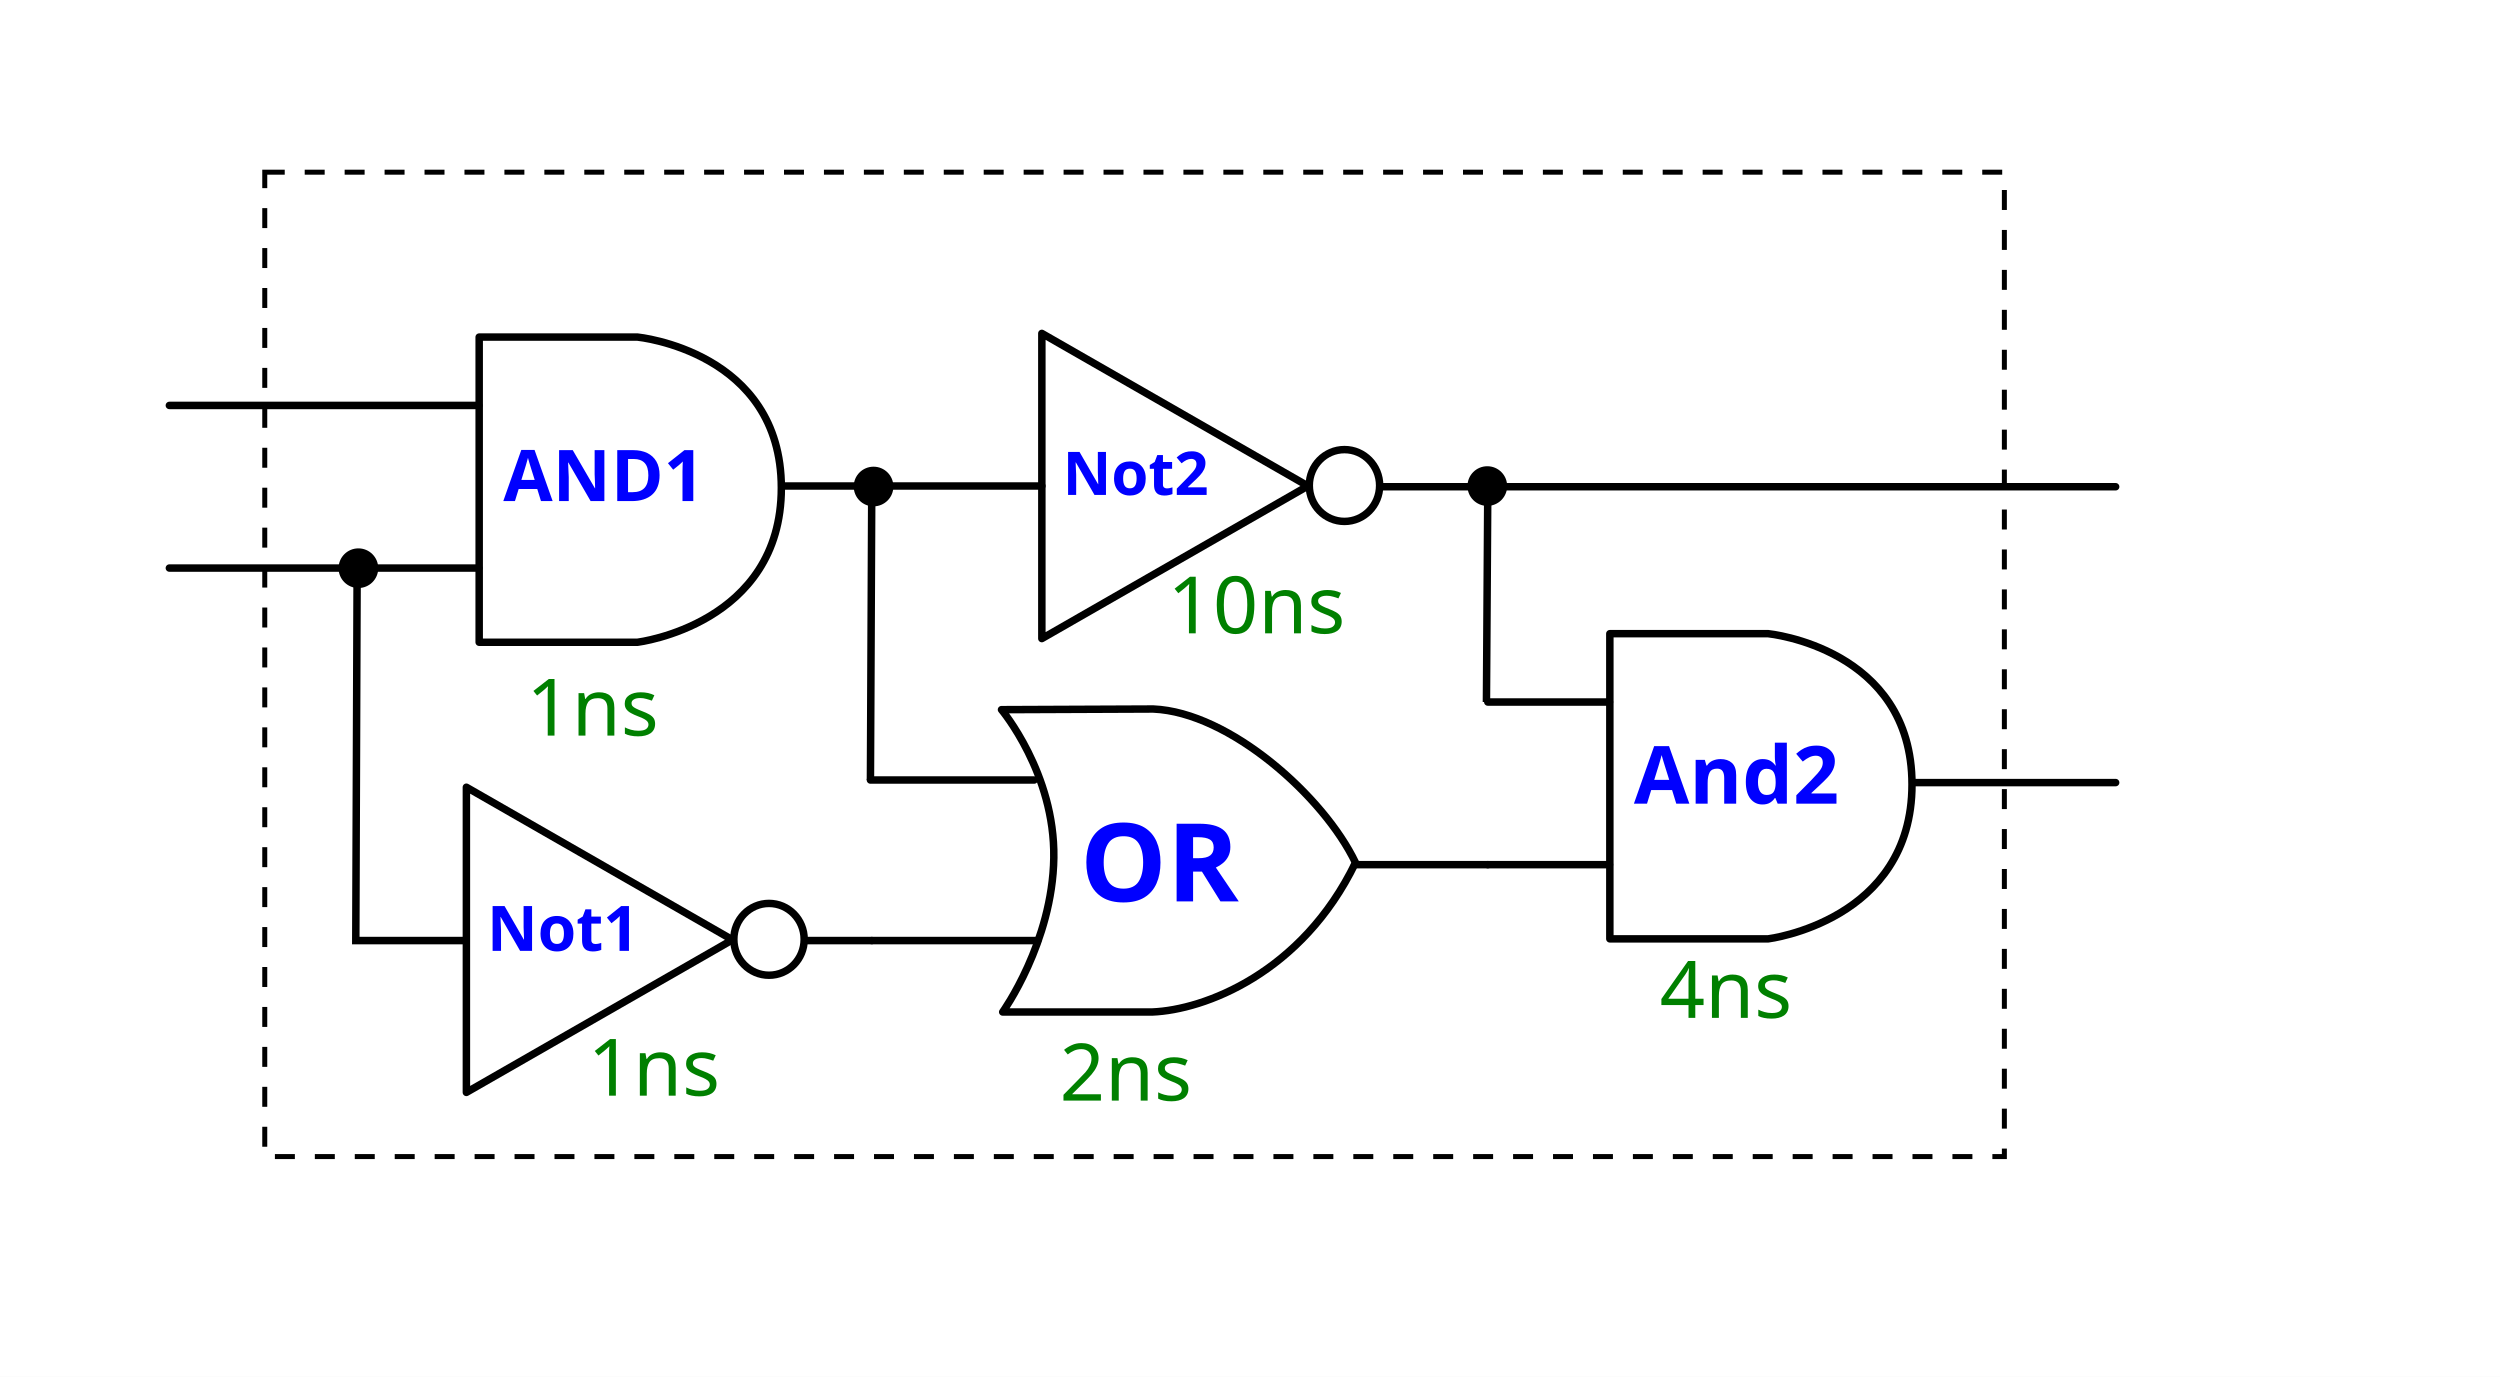
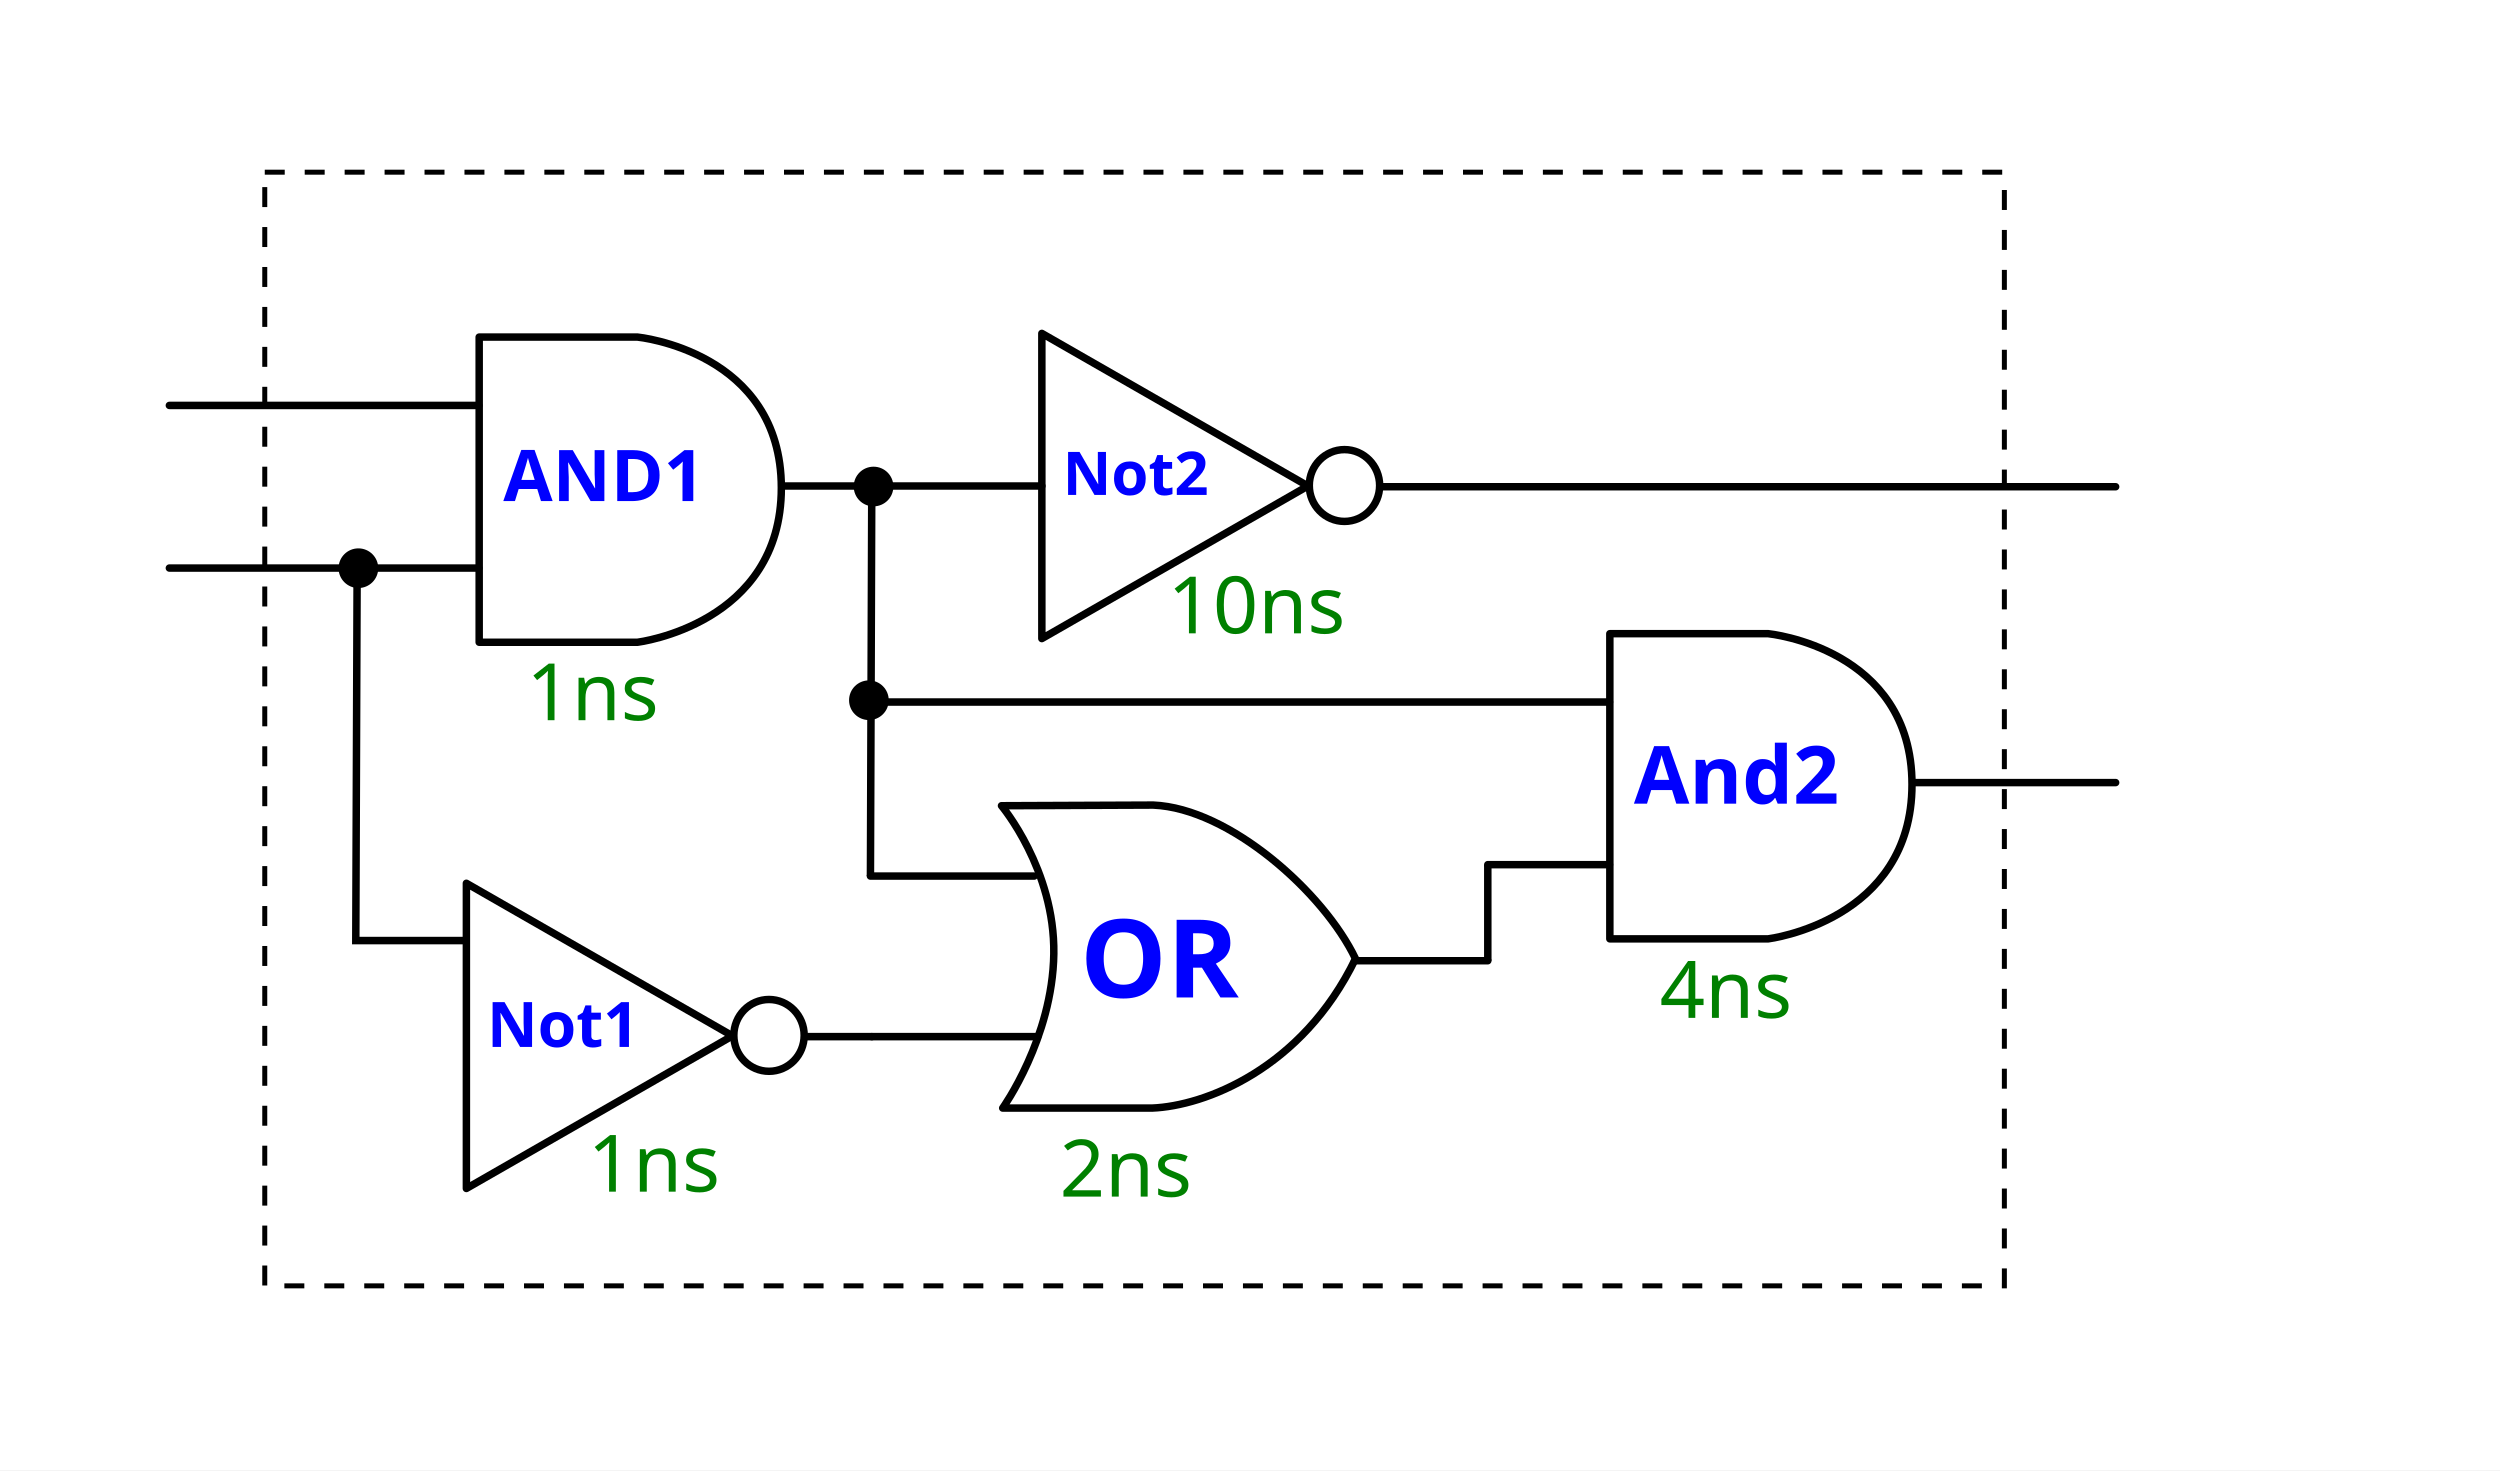
- <svg xmlns="http://www.w3.org/2000/svg" width="265.014mm" height="145.949mm" viewBox="0 0 265.014 145.949" version="1.1" id="svg8">
+ <svg xmlns="http://www.w3.org/2000/svg" width="265.014mm" height="155.855mm" viewBox="0 0 265.014 155.855" version="1.1" id="svg8">
  <defs id="defs2">
    <marker style="overflow:visible" id="Arrow2Mend-23-9-6-6-1-0-8-3-5" refX="0" refY="0" orient="auto">
      <path transform="scale(-0.6)" d="M 8.719,4.034 -2.207,0.016 8.719,-4.002 c -1.745,2.372 -1.735,5.617 -6e-7,8.035 z" style="fill:#0000ff;fill-opacity:1;fill-rule:evenodd;stroke:#0000ff;stroke-width:0.625;stroke-linejoin:round;stroke-opacity:1" id="path2779-75-7-1-2-7-9-9-8-4" />
    </marker>
    <marker style="overflow:visible" id="Arrow2Mend-23-9-6-6-1-0-8-3-5-7" refX="0" refY="0" orient="auto">
      <path transform="scale(-0.6)" d="M 8.719,4.034 -2.207,0.016 8.719,-4.002 c -1.745,2.372 -1.735,5.617 -6e-7,8.035 z" style="fill:#0000ff;fill-opacity:1;fill-rule:evenodd;stroke:#0000ff;stroke-width:0.625;stroke-linejoin:round;stroke-opacity:1" id="path2779-75-7-1-2-7-9-9-8-4-5" />
    </marker>
    <marker style="overflow:visible" id="Arrow2Mend-23-9-6-6-1-0-8-3-5-2" refX="0" refY="0" orient="auto">
      <path transform="scale(-0.6)" d="M 8.719,4.034 -2.207,0.016 8.719,-4.002 c -1.745,2.372 -1.735,5.617 -6e-7,8.035 z" style="fill:#0000ff;fill-opacity:1;fill-rule:evenodd;stroke:#0000ff;stroke-width:0.625;stroke-linejoin:round;stroke-opacity:1" id="path2779-75-7-1-2-7-9-9-8-4-9" />
    </marker>
    <marker style="overflow:visible" id="Arrow2Mend-23-9-6-6-1-0-8-3-5-2-0" refX="0" refY="0" orient="auto">
      <path transform="scale(-0.6)" d="M 8.719,4.034 -2.207,0.016 8.719,-4.002 c -1.745,2.372 -1.735,5.617 -6e-7,8.035 z" style="fill:#0000ff;fill-opacity:1;fill-rule:evenodd;stroke:#0000ff;stroke-width:0.625;stroke-linejoin:round;stroke-opacity:1" id="path2779-75-7-1-2-7-9-9-8-4-9-2" />
    </marker>
    <marker style="overflow:visible" id="Arrow2Mend-23-9-6-6-1-0-8-3-5-9" refX="0" refY="0" orient="auto">
      <path transform="scale(-0.6)" d="M 8.719,4.034 -2.207,0.016 8.719,-4.002 c -1.745,2.372 -1.735,5.617 -6e-7,8.035 z" style="fill:#0000ff;fill-opacity:1;fill-rule:evenodd;stroke:#0000ff;stroke-width:0.625;stroke-linejoin:round;stroke-opacity:1" id="path2779-75-7-1-2-7-9-9-8-4-2" />
    </marker>
    <marker style="overflow:visible" id="Arrow2Mend-23-9-6-6-1-0-8-3-5-9-8" refX="0" refY="0" orient="auto">
      <path transform="scale(-0.6)" d="M 8.719,4.034 -2.207,0.016 8.719,-4.002 c -1.745,2.372 -1.735,5.617 -6e-7,8.035 z" style="fill:#0000ff;fill-opacity:1;fill-rule:evenodd;stroke:#0000ff;stroke-width:0.625;stroke-linejoin:round;stroke-opacity:1" id="path2779-75-7-1-2-7-9-9-8-4-2-9" />
    </marker>
    <marker style="overflow:visible" id="Arrow2Mend-23-9-6-6-1-0-8-3-5-1" refX="0" refY="0" orient="auto">
      <path transform="scale(-0.6)" d="M 8.719,4.034 -2.207,0.016 8.719,-4.002 c -1.745,2.372 -1.735,5.617 -6e-7,8.035 z" style="fill:#0000ff;fill-opacity:1;fill-rule:evenodd;stroke:#0000ff;stroke-width:0.625;stroke-linejoin:round;stroke-opacity:1" id="path2779-75-7-1-2-7-9-9-8-4-29" />
    </marker>
    <marker style="overflow:visible" id="Arrow2Mend-23-9-6-6-1-0-8-3-5-1-9" refX="0" refY="0" orient="auto">
      <path transform="scale(-0.6)" d="M 8.719,4.034 -2.207,0.016 8.719,-4.002 c -1.745,2.372 -1.735,5.617 -6e-7,8.035 z" style="fill:#0000ff;fill-opacity:1;fill-rule:evenodd;stroke:#0000ff;stroke-width:0.625;stroke-linejoin:round;stroke-opacity:1" id="path2779-75-7-1-2-7-9-9-8-4-29-4" />
    </marker>
  </defs>
  <g id="layer2" transform="translate(128.0152,76.37791)" style="display:inline">
-     <rect style="fill:#ffffff;stroke:none;stroke-width:1.058;stroke-miterlimit:4;stroke-dasharray:none" id="rect1292" width="265.014" height="145.949" x="-128.015" y="-76.378" />
+     <rect style="fill:#ffffff;stroke:none;stroke-width:1.058;stroke-miterlimit:4;stroke-dasharray:none" id="rect1292" width="265.014" height="155.855" x="-128.015" y="-76.378" />
  </g>
  <g id="layer1" transform="translate(128.0152,76.37791)">
    <g id="g845" transform="matrix(0.1742461,0,0,0.1738754,28.99306,-9.898885)" style="stroke-width:4.56;stroke-miterlimit:4;stroke-dasharray:none">
      <path style="fill:none;stroke:#000000;stroke-width:4.56;stroke-linejoin:round;stroke-miterlimit:4;stroke-dasharray:none" id="path6" d="M 174.656,190.045 H 78.304 V 4 h 96.352 c 0,0 87.463,8.625 87.463,91.94 0,83.311 -87.463,94.105 -87.463,94.105 z" />
-       <path style="fill:none;stroke:#000000;stroke-width:4.56;stroke-linecap:round;stroke-miterlimit:4;stroke-dasharray:none" id="path8-3" d="M 4.057,45.668 H 78.075 M 4.057,144.812 H 78.075 M 262.707,94.778 h 123.297" />
+       <path style="fill:none;stroke:#000000;stroke-width:4.56;stroke-linecap:round;stroke-miterlimit:4;stroke-dasharray:none" id="path8-3" d="M -371.975,45.668 H 78.075 M 4.057,144.812 H 78.075 M 262.707,94.778 h 123.297" />
      <text xml:space="preserve" style="font-style:normal;font-weight:normal;font-size:10.112px;line-height:0%;font-family:sans-serif;letter-spacing:0px;word-spacing:0px;fill:#0000ff;fill-opacity:1;stroke:none;stroke-width:4.56;stroke-linecap:butt;stroke-linejoin:miter;stroke-miterlimit:4;stroke-dasharray:none;stroke-opacity:1" x="92.939" y="107.648" id="text4142-5">
        <tspan id="tspan4144-6" x="92.939" y="107.648" style="font-style:normal;font-variant:normal;font-weight:bold;font-stretch:normal;font-size:48.92px;line-height:1.25;font-family:sans-serif;-inkscape-font-specification:'sans-serif Bold';stroke-width:4.56;stroke-miterlimit:4;stroke-dasharray:none">And2</tspan>
      </text>
    </g>
-     <g id="g863" transform="matrix(0.1742461,0,0,0.1738754,-36.45082,-1.914115)" style="stroke-width:4.56;stroke-miterlimit:4;stroke-dasharray:none">
+     <g id="g863" transform="matrix(0.1742461,0,0,0.1738754,-36.45082,8.269347)" style="stroke-width:4.56;stroke-miterlimit:4;stroke-dasharray:none">
      <path style="fill:none;stroke:#000000;stroke-width:4.56;stroke-linecap:round;stroke-linejoin:round;stroke-miterlimit:4;stroke-dasharray:none" id="path6-3" d="M 175.56,188.718 H 84.527 c 0,0 30.344,-42.538 31.085,-94.03 C 116.356,43.199 83.792,4.394 83.792,4.394 L 176.109,4 c 46.445,1.948 103.898,53.44 123.047,93.678 -32.602,67.503 -92.158,89.79 -123.596,91.04 z" />
      <path id="path819" d="m 4.057,47.292 h 99.605" style="fill:none;stroke:#000000;stroke-width:4.56;stroke-linecap:round;stroke-miterlimit:4;stroke-dasharray:none" />
      <path id="path817" d="M 4.883,145.168 H 105.864" style="fill:none;stroke:#000000;stroke-width:4.56;stroke-linecap:round;stroke-miterlimit:4;stroke-dasharray:none" />
      <path id="path8" d="m 298.57,98.89 h 81.07" style="fill:none;stroke:#000000;stroke-width:4.56;stroke-linecap:round;stroke-miterlimit:4;stroke-dasharray:none" />
      <text id="text10" line-height="125%" x="131.572" y="121.28" font-style="normal" font-size="17.5px" xml:space="preserve" font-weight="normal" style="font-style:normal;font-weight:normal;font-size:66.317px;line-height:0%;font-family:sans-serif;letter-spacing:0px;word-spacing:0px;fill:#0000ff;stroke-width:4.56;stroke-miterlimit:4;stroke-dasharray:none">
        <tspan style="font-style:normal;font-variant:normal;font-weight:bold;font-stretch:normal;font-family:sans-serif;stroke-width:4.56;stroke-miterlimit:4;stroke-dasharray:none" id="tspan12" x="131.572" y="121.28" font-variant="normal" font-stretch="normal" font-style="normal" font-weight="bold">OR</tspan>
      </text>
    </g>
    <g id="g879" transform="matrix(0.1742461,0,0,0.1738754,-29.63937,-41.73119)" style="stroke-width:4.56;stroke-miterlimit:4;stroke-dasharray:none">
      <path d="M 69.246,4 231.107,97.027 69.246,190.058 Z" id="path4" style="fill:none;stroke:#000000;stroke-width:4.56;stroke-linejoin:round;stroke-miterlimit:4;stroke-dasharray:none" />
      <ellipse cx="253.352" cy="96.736" id="circle6" style="fill:none;stroke:#000000;stroke-width:4.56;stroke-linecap:round;stroke-linejoin:round;stroke-miterlimit:4;stroke-dasharray:none" rx="21.393" ry="21.893" />
      <path d="M 275.115,97.49 H 722.497" id="path8-6" style="fill:none;stroke:#000000;stroke-width:4.56;stroke-linecap:round;stroke-miterlimit:4;stroke-dasharray:none" />
      <text xml:space="preserve" style="font-style:normal;font-weight:normal;font-size:8.838px;line-height:0%;font-family:sans-serif;letter-spacing:0px;word-spacing:0px;fill:#0000ff;fill-opacity:1;stroke:none;stroke-width:4.56;stroke-linecap:butt;stroke-linejoin:miter;stroke-miterlimit:4;stroke-dasharray:none;stroke-opacity:1" x="82.314" y="102.019" id="text4142" transform="scale(0.9953213,1.004701)">
        <tspan id="tspan4144" x="82.314" y="102.019" style="font-style:normal;font-variant:normal;font-weight:bold;font-stretch:normal;font-size:36.586px;line-height:1.25;font-family:sans-serif;-inkscape-font-specification:'sans-serif Bold';stroke-width:4.56;stroke-miterlimit:4;stroke-dasharray:none">Not2</tspan>
      </text>
    </g>
-     <text xml:space="preserve" style="font-style:normal;font-variant:normal;font-weight:normal;font-stretch:normal;font-size:8.41px;line-height:1.25;font-family:Ubuntu;-inkscape-font-specification:Ubuntu;display:inline;fill:#008000;fill-opacity:1;stroke:none;stroke-width:0.265" x="-72.219" y="1.599" id="text1925-3-7-3-6-7-6-5-9-9-6-7-3-1-7">
-       <tspan x="-72.219" y="1.599" style="font-style:normal;font-variant:normal;font-weight:normal;font-stretch:normal;font-family:Ubuntu;-inkscape-font-specification:Ubuntu;fill:#008000;stroke-width:0.265" id="tspan2886-6">1ns</tspan>
+     <text xml:space="preserve" style="font-style:normal;font-variant:normal;font-weight:normal;font-stretch:normal;font-size:8.41px;line-height:1.25;font-family:Ubuntu;-inkscape-font-specification:Ubuntu;display:inline;fill:#008000;fill-opacity:1;stroke:none;stroke-width:0.265" x="-72.219" y="-0.034" id="text1925-3-7-3-6-7-6-5-9-9-6-7-3-1-7">
+       <tspan x="-72.219" y="-0.034" style="font-style:normal;font-variant:normal;font-weight:normal;font-stretch:normal;font-family:Ubuntu;-inkscape-font-specification:Ubuntu;fill:#008000;stroke-width:0.265" id="tspan2886-6">1ns</tspan>
    </text>
    <g id="g845-2" transform="matrix(0.1742461,0,0,0.1738754,-90.86337,-41.34029)" style="stroke-width:4.56;stroke-miterlimit:4;stroke-dasharray:none">
      <path style="fill:none;stroke:#000000;stroke-width:4.56;stroke-linejoin:round;stroke-miterlimit:4;stroke-dasharray:none" id="path6-7" d="M 174.656,190.045 H 78.304 V 4 h 96.352 c 0,0 87.463,8.625 87.463,91.94 0,83.311 -87.463,94.105 -87.463,94.105 z" />
      <path style="fill:none;stroke:#000000;stroke-width:4.56;stroke-linecap:round;stroke-miterlimit:4;stroke-dasharray:none" id="path8-3-0" d="M -110.169,45.668 H 78.075 m -188.243,99.145 H 78.075 M 262.707,94.778 h 157.904" />
      <text xml:space="preserve" style="font-style:normal;font-weight:normal;font-size:8.996px;line-height:0%;font-family:sans-serif;letter-spacing:0px;word-spacing:0px;fill:#0000ff;fill-opacity:1;stroke:none;stroke-width:4.56;stroke-linecap:butt;stroke-linejoin:miter;stroke-miterlimit:4;stroke-dasharray:none;stroke-opacity:1" x="92.965" y="103.993" id="text4142-5-9">
        <tspan id="tspan4144-6-3" x="92.965" y="103.993" style="font-style:normal;font-variant:normal;font-weight:bold;font-stretch:normal;font-size:43.522px;line-height:1.25;font-family:sans-serif;-inkscape-font-specification:'sans-serif Bold';stroke-width:4.56;stroke-miterlimit:4;stroke-dasharray:none">AND1</tspan>
      </text>
    </g>
-     <path style="fill:none;stroke:#000000;stroke-width:0.794;stroke-linecap:butt;stroke-linejoin:miter;stroke-miterlimit:4;stroke-dasharray:none;stroke-opacity:1" d="M -35.6,-25.5 -35.744,6.309" id="path1501" />
+     <path style="fill:none;stroke:#000000;stroke-width:0.794;stroke-linecap:butt;stroke-linejoin:miter;stroke-miterlimit:4;stroke-dasharray:none;stroke-opacity:1" d="m -35.6,-25.5 -0.144,41.992" id="path1501" />
    <circle style="fill:#000000;stroke:none;stroke-width:0.794;stroke-miterlimit:4;stroke-dasharray:none" id="path1497-7" cx="-35.414" cy="-24.804" r="2.103" />
-     <g id="g879-3" transform="matrix(0.1742461,0,0,0.1738754,-90.64136,6.376025)" style="stroke-width:4.56;stroke-miterlimit:4;stroke-dasharray:none">
+     <g id="g879-3" transform="matrix(0.1742461,0,0,0.1738754,-90.64136,16.55949)" style="stroke-width:4.56;stroke-miterlimit:4;stroke-dasharray:none">
      <path d="M 69.246,4 231.107,97.027 69.246,190.058 Z" id="path4-6" style="fill:none;stroke:#000000;stroke-width:4.56;stroke-linejoin:round;stroke-miterlimit:4;stroke-dasharray:none" />
      <ellipse cx="253.352" cy="96.736" id="circle6-7" style="fill:none;stroke:#000000;stroke-width:4.56;stroke-linecap:round;stroke-linejoin:round;stroke-miterlimit:4;stroke-dasharray:none" rx="21.393" ry="21.893" />
      <path d="m 275.115,97.49 h 40.769" id="path8-6-5" style="fill:none;stroke:#000000;stroke-width:4.56;stroke-linecap:round;stroke-miterlimit:4;stroke-dasharray:none" />
      <text xml:space="preserve" style="font-style:normal;font-weight:normal;font-size:9.197px;line-height:0%;font-family:sans-serif;letter-spacing:0px;word-spacing:0px;fill:#0000ff;fill-opacity:1;stroke:none;stroke-width:4.56;stroke-linecap:butt;stroke-linejoin:miter;stroke-miterlimit:4;stroke-dasharray:none;stroke-opacity:1" x="82.178" y="103.274" id="text4142-3" transform="scale(0.9953213,1.004701)">
        <tspan id="tspan4144-5" x="82.178" y="103.274" style="font-style:normal;font-variant:normal;font-weight:bold;font-stretch:normal;font-size:38.07px;line-height:1.25;font-family:sans-serif;-inkscape-font-specification:'sans-serif Bold';stroke-width:4.56;stroke-miterlimit:4;stroke-dasharray:none">Not1</tspan>
      </text>
    </g>
    <path style="fill:none;stroke:#000000;stroke-width:0.794;stroke-linecap:butt;stroke-linejoin:miter;stroke-miterlimit:4;stroke-dasharray:none;stroke-opacity:1" d="m -90.156,-16.161 -0.144,39.488 h 11.448" id="path1501-6" />
    <circle style="fill:#000000;stroke:none;stroke-width:0.794;stroke-miterlimit:4;stroke-dasharray:none" id="path1497-7-2" cx="-90.023" cy="-16.145" r="2.103" />
-     <path style="fill:none;stroke:#000000;stroke-width:0.794;stroke-linecap:butt;stroke-linejoin:miter;stroke-miterlimit:4;stroke-dasharray:none;stroke-opacity:1" d="m 29.7,-24.78 -0.144,22.822" id="path1501-9" />
-     <circle style="fill:#000000;stroke:none;stroke-width:0.794;stroke-miterlimit:4;stroke-dasharray:none" id="path1497-7-1" cx="29.648" cy="-24.852" r="2.103" />
-     <rect style="fill:none;stroke:#000000;stroke-width:0.529;stroke-miterlimit:4;stroke-dasharray:2.117, 2.117;stroke-dashoffset:0" id="rect1053" width="184.408" height="104.35" x="-99.949" y="-58.125" />
+     <circle style="fill:#000000;stroke:none;stroke-width:0.794;stroke-miterlimit:4;stroke-dasharray:none" id="path1497-7-1" cx="-35.907" cy="-2.15" r="2.103" />
+     <rect style="fill:none;stroke:#000000;stroke-width:0.529;stroke-miterlimit:4;stroke-dasharray:2.117, 2.117;stroke-dashoffset:0" id="rect1053" width="184.408" height="118.055" x="-99.949" y="-58.125" />
    <text xml:space="preserve" style="font-style:normal;font-variant:normal;font-weight:normal;font-stretch:normal;font-size:8.41px;line-height:1.25;font-family:Ubuntu;-inkscape-font-specification:Ubuntu;display:inline;fill:#008000;fill-opacity:1;stroke:none;stroke-width:0.265" x="47.929" y="31.525" id="text1925-3-7-3-6-7-6-5-9-9-6-7-3-1-7-2">
      <tspan x="47.929" y="31.525" style="font-style:normal;font-variant:normal;font-weight:normal;font-stretch:normal;font-family:Ubuntu;-inkscape-font-specification:Ubuntu;fill:#008000;stroke-width:0.265" id="tspan2886-6-7">4ns</tspan>
    </text>
-     <text xml:space="preserve" style="font-style:normal;font-variant:normal;font-weight:normal;font-stretch:normal;font-size:8.41px;line-height:1.25;font-family:Ubuntu;-inkscape-font-specification:Ubuntu;display:inline;fill:#008000;fill-opacity:1;stroke:none;stroke-width:0.265" x="-15.689" y="40.289" id="text1925-3-7-3-6-7-6-5-9-9-6-7-3-1-7-2-0">
-       <tspan x="-15.689" y="40.289" style="font-style:normal;font-variant:normal;font-weight:normal;font-stretch:normal;font-family:Ubuntu;-inkscape-font-specification:Ubuntu;fill:#008000;stroke-width:0.265" id="tspan2886-6-7-9">2ns</tspan>
+     <text xml:space="preserve" style="font-style:normal;font-variant:normal;font-weight:normal;font-stretch:normal;font-size:8.41px;line-height:1.25;font-family:Ubuntu;-inkscape-font-specification:Ubuntu;display:inline;fill:#008000;fill-opacity:1;stroke:none;stroke-width:0.265" x="-15.689" y="50.472" id="text1925-3-7-3-6-7-6-5-9-9-6-7-3-1-7-2-0">
+       <tspan x="-15.689" y="50.472" style="font-style:normal;font-variant:normal;font-weight:normal;font-stretch:normal;font-family:Ubuntu;-inkscape-font-specification:Ubuntu;fill:#008000;stroke-width:0.265" id="tspan2886-6-7-9">2ns</tspan>
    </text>
-     <text xml:space="preserve" style="font-style:normal;font-variant:normal;font-weight:normal;font-stretch:normal;font-size:8.41px;line-height:1.25;font-family:Ubuntu;-inkscape-font-specification:Ubuntu;display:inline;fill:#008000;fill-opacity:1;stroke:none;stroke-width:0.265" x="-65.713" y="39.765" id="text1925-3-7-3-6-7-6-5-9-9-6-7-3-1-7-2-0-3">
-       <tspan x="-65.713" y="39.765" style="font-style:normal;font-variant:normal;font-weight:normal;font-stretch:normal;font-family:Ubuntu;-inkscape-font-specification:Ubuntu;fill:#008000;stroke-width:0.265" id="tspan2886-6-7-9-6">1ns</tspan>
+     <text xml:space="preserve" style="font-style:normal;font-variant:normal;font-weight:normal;font-stretch:normal;font-size:8.41px;line-height:1.25;font-family:Ubuntu;-inkscape-font-specification:Ubuntu;display:inline;fill:#008000;fill-opacity:1;stroke:none;stroke-width:0.265" x="-65.713" y="49.948" id="text1925-3-7-3-6-7-6-5-9-9-6-7-3-1-7-2-0-3">
+       <tspan x="-65.713" y="49.948" style="font-style:normal;font-variant:normal;font-weight:normal;font-stretch:normal;font-family:Ubuntu;-inkscape-font-specification:Ubuntu;fill:#008000;stroke-width:0.265" id="tspan2886-6-7-9-6">1ns</tspan>
    </text>
    <text xml:space="preserve" style="font-style:normal;font-variant:normal;font-weight:normal;font-stretch:normal;font-size:8.41px;line-height:1.25;font-family:Ubuntu;-inkscape-font-specification:Ubuntu;display:inline;fill:#008000;fill-opacity:1;stroke:none;stroke-width:0.265" x="-4.246" y="-9.241" id="text1925-3-7-3-6-7-6-5-9-9-6-7-3-1-7-2-0-3-0">
      <tspan x="-4.246" y="-9.241" style="font-style:normal;font-variant:normal;font-weight:normal;font-stretch:normal;font-family:Ubuntu;-inkscape-font-specification:Ubuntu;fill:#008000;stroke-width:0.265" id="tspan2886-6-7-9-6-6">10ns</tspan>
    </text>
+     <path style="fill:none;stroke:#000000;stroke-width:0.794;stroke-linecap:butt;stroke-linejoin:miter;stroke-miterlimit:4;stroke-dasharray:none;stroke-opacity:1" d="M 29.7,25.464 V 15.28" id="path944" />
  </g>
</svg>
